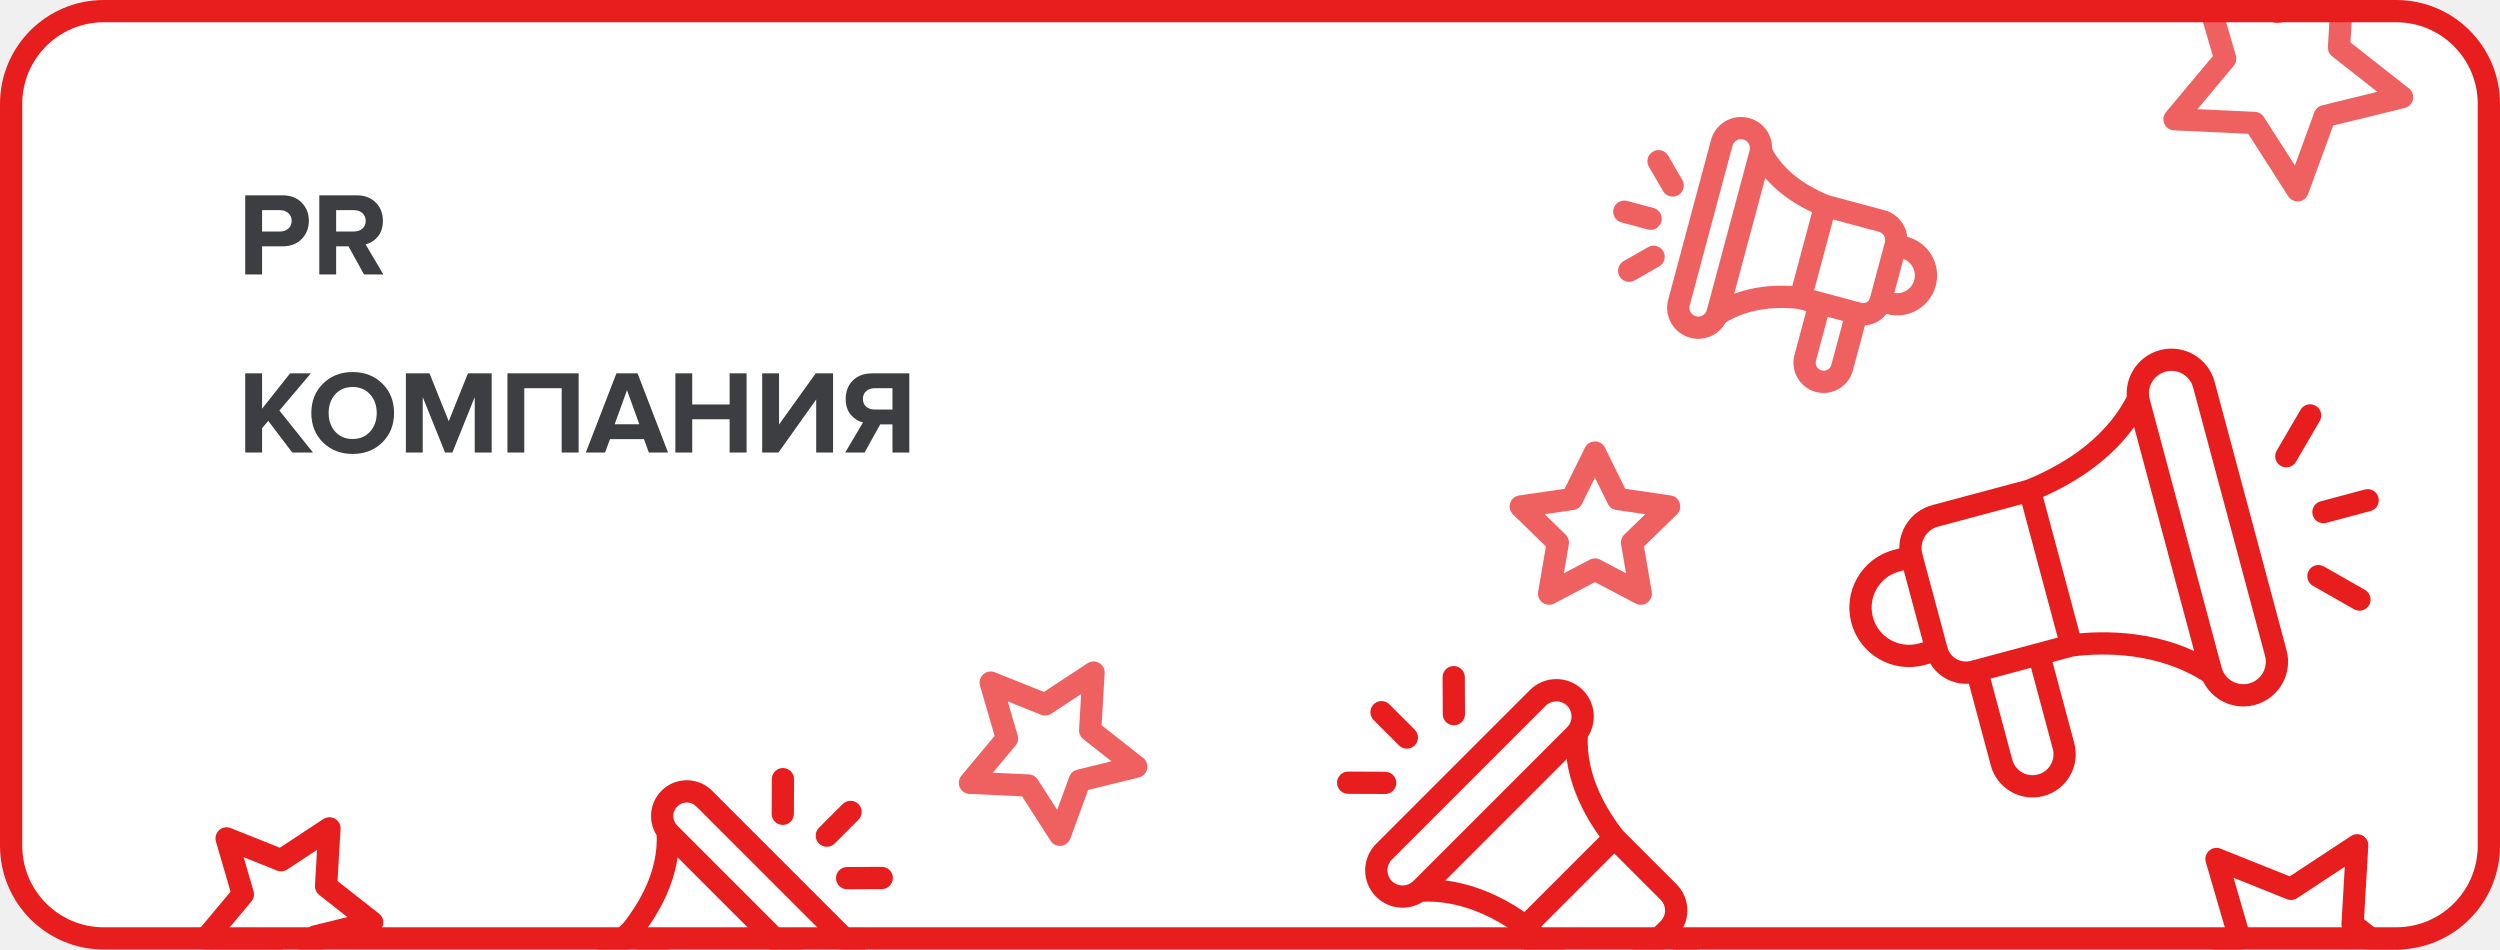
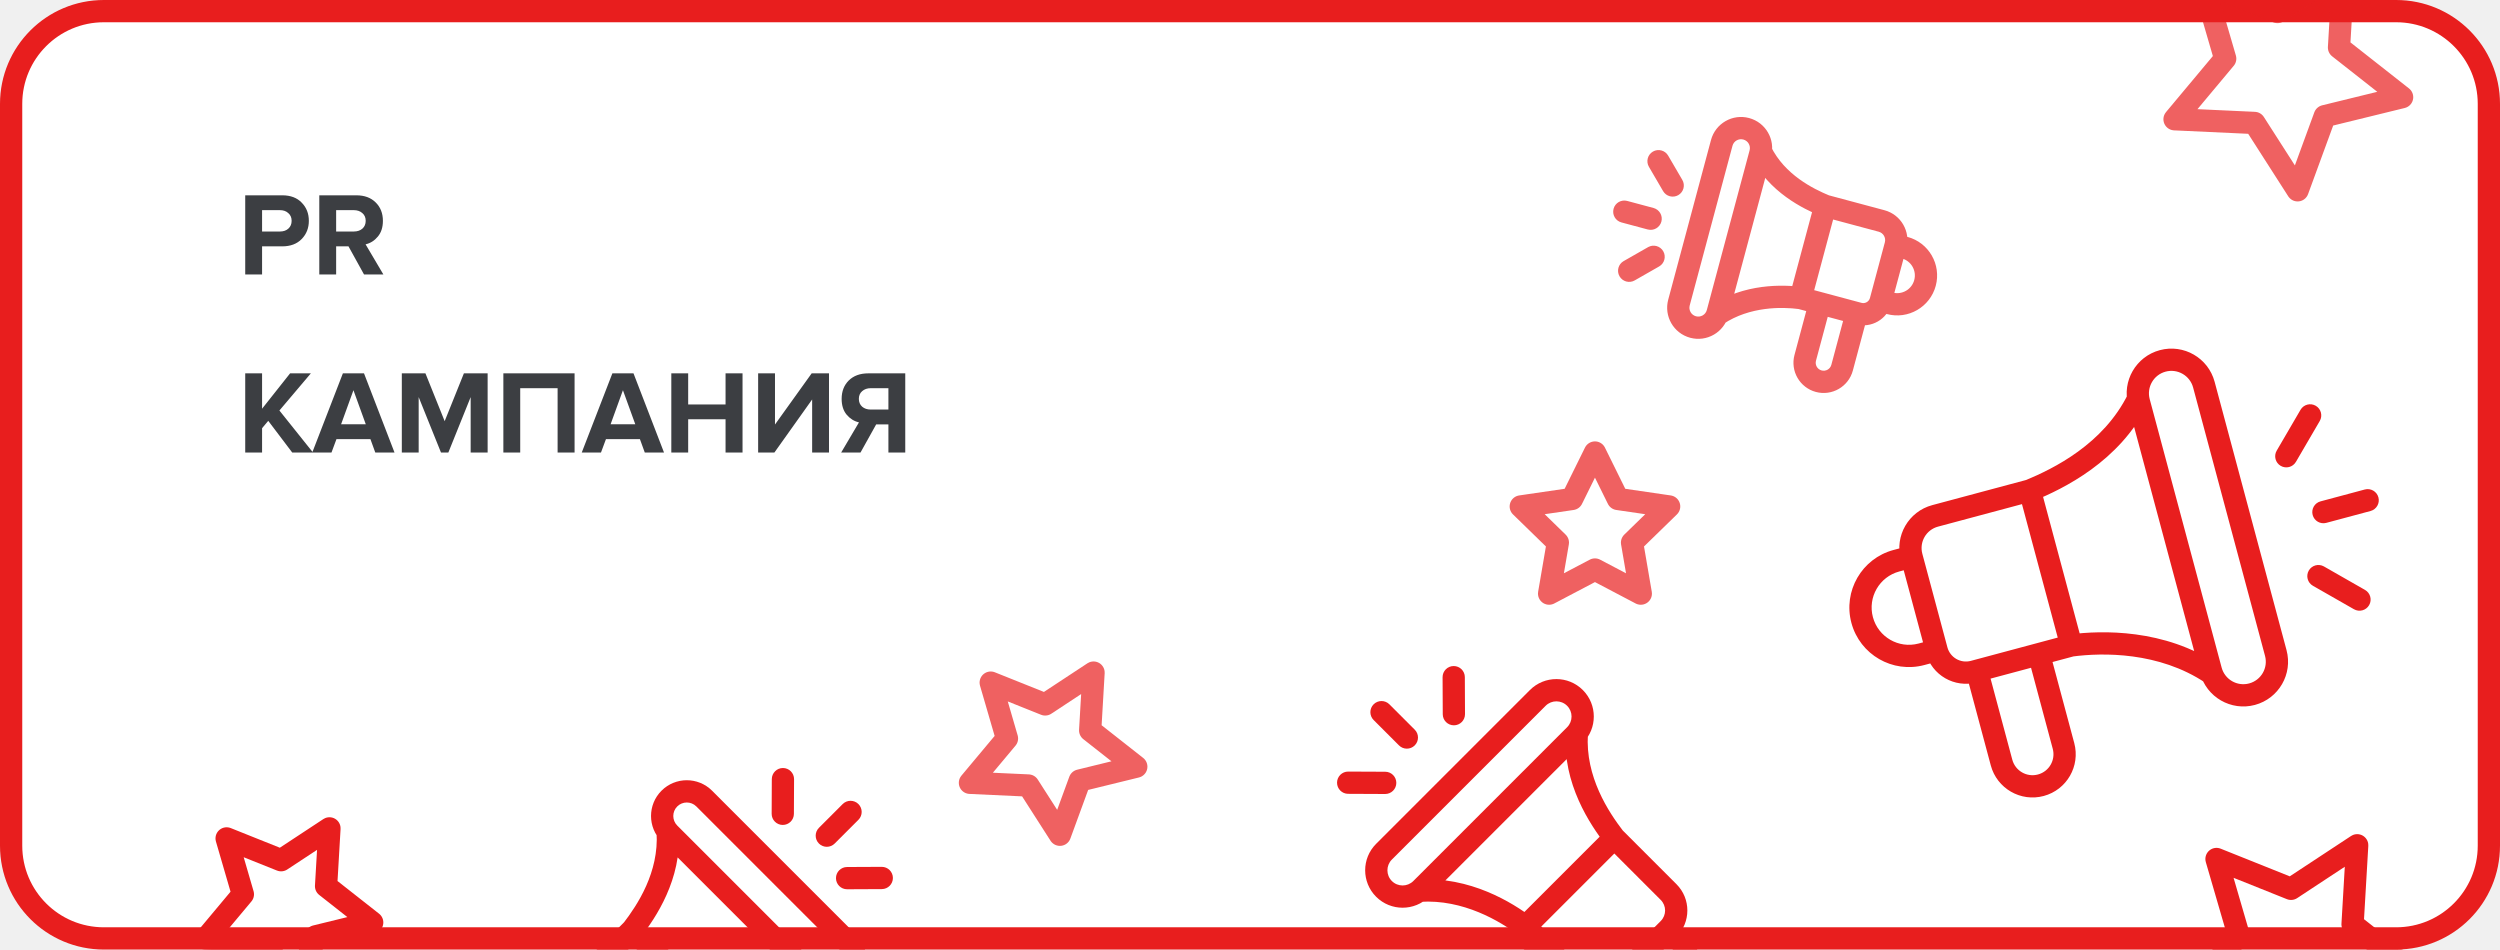
<svg xmlns="http://www.w3.org/2000/svg" width="337" height="128" viewBox="0 0 337 128" fill="none">
  <rect x="1.5" y="1.5" width="334" height="125" rx="12.5" fill="white" stroke="#E81E1E" stroke-width="3" />
  <mask id="mask0" mask-type="alpha" maskUnits="userSpaceOnUse" x="0" y="0" width="337" height="128">
    <rect x="1" y="1" width="335" height="126" rx="13" fill="white" stroke="#E81E1E" stroke-width="2" />
  </mask>
  <g mask="url(#mask0)">
    <path opacity="0.7" d="M215 61L218.09 67.26L225 68.27L220 73.14L221.18 80.02L215 76.77L208.82 80.02L210 73.14L205 68.27L211.91 67.26L215 61Z" stroke="#E81E1E" stroke-width="3" stroke-linecap="round" stroke-linejoin="round" />
    <path d="M317.75 113.943L317.126 124.603L325.631 131.292L315.207 133.848L311.546 143.847L305.728 134.766L294.954 134.268L301.783 126.098L298.784 115.792L308.83 119.814L317.75 113.943Z" stroke="#E81E1E" stroke-width="3" stroke-linecap="round" stroke-linejoin="round" />
    <path opacity="0.7" d="M315.923 -4.25L315.299 6.411L323.804 13.1L313.38 15.655L309.719 25.654L303.901 16.573L293.128 16.075L299.957 7.905L296.958 -2.4L307.003 1.621L315.923 -4.25Z" stroke="#E81E1E" stroke-width="3" stroke-linecap="round" stroke-linejoin="round" />
    <path opacity="0.7" d="M147.411 90.665L146.955 98.458L153.172 103.347L145.552 105.215L142.876 112.524L138.623 105.886L130.748 105.522L135.74 99.55L133.548 92.017L140.891 94.957L147.411 90.665Z" stroke="#E81E1E" stroke-width="3" stroke-linecap="round" stroke-linejoin="round" />
    <path d="M44.411 111.665L43.955 119.458L50.172 124.347L42.552 126.215L39.876 133.524L35.623 126.886L27.748 126.522L32.74 120.55L30.548 113.017L37.891 115.957L44.411 111.665Z" stroke="#E81E1E" stroke-width="3" stroke-linecap="round" stroke-linejoin="round" />
    <path d="M306.899 60.747C306.481 61.462 306.723 62.381 307.438 62.798C308.154 63.216 309.072 62.974 309.49 62.259L306.899 60.747ZM312.703 56.751C313.121 56.036 312.879 55.117 312.164 54.7C311.448 54.282 310.53 54.524 310.112 55.239L312.703 56.751ZM312.808 67.584C312.007 67.798 311.533 68.621 311.747 69.421C311.961 70.221 312.784 70.696 313.584 70.482L312.808 67.584ZM319.55 68.883C320.35 68.669 320.825 67.846 320.611 67.046C320.396 66.246 319.574 65.771 318.774 65.985L319.55 68.883ZM313.268 76.358C312.548 75.947 311.632 76.197 311.221 76.917C310.81 77.636 311.06 78.552 311.78 78.963L313.268 76.358ZM317.316 82.126C318.036 82.537 318.952 82.287 319.363 81.567C319.774 80.848 319.524 79.932 318.804 79.521L317.316 82.126ZM265.043 90.805L268.359 103.181L271.257 102.405L267.941 90.029L265.043 90.805ZM279.61 100.167L276.293 87.791L273.396 88.567L276.712 100.943L279.61 100.167ZM273.235 64.671L260.467 68.092L261.244 70.99L274.011 67.569L273.235 64.671ZM266.446 91.982L279.608 88.456L278.831 85.558L265.67 89.085L266.446 91.982ZM280.669 86.619L275.072 65.731L272.174 66.508L277.771 87.395L280.669 86.619ZM279.415 88.494C283.403 87.971 291.005 87.83 297.307 92.053L298.977 89.561C291.77 84.732 283.273 84.962 279.025 85.52L279.415 88.494ZM274.198 67.505C278.084 65.893 285.717 62.246 289.562 54.423L286.87 53.1C283.542 59.871 276.835 63.164 273.048 64.734L274.198 67.505ZM286.883 54.584L296.577 90.761L299.475 89.985L289.781 53.808L286.883 54.584ZM308.225 87.64L298.531 51.463L295.633 52.239L305.327 88.416L308.225 87.64ZM257.294 73.588L255.247 74.137L256.023 77.035L258.07 76.486L257.294 73.588ZM256.233 75.426L259.612 88.037L262.51 87.26L259.131 74.649L256.233 75.426ZM259.402 89.646L261.449 89.097L260.673 86.2L258.626 86.748L259.402 89.646ZM309.49 62.259L312.703 56.751L310.112 55.239L306.899 60.747L309.49 62.259ZM313.584 70.482L319.55 68.883L318.774 65.985L312.808 67.584L313.584 70.482ZM311.78 78.963L317.316 82.126L318.804 79.521L313.268 76.358L311.78 78.963ZM255.247 74.137C250.964 75.284 248.423 79.687 249.57 83.969L252.468 83.193C251.749 80.51 253.341 77.754 256.023 77.035L255.247 74.137ZM296.577 90.761C297.439 93.978 300.745 95.886 303.961 95.025L303.185 92.127C301.569 92.56 299.908 91.601 299.475 89.985L296.577 90.761ZM289.781 53.808C289.348 52.191 290.307 50.53 291.923 50.097L291.147 47.2C287.93 48.061 286.021 51.368 286.883 54.584L289.781 53.808ZM249.57 83.969C250.718 88.252 255.12 90.793 259.402 89.646L258.626 86.748C255.944 87.467 253.187 85.875 252.468 83.193L249.57 83.969ZM260.467 68.092C257.273 68.948 255.377 72.231 256.233 75.426L259.131 74.649C258.704 73.055 259.65 71.417 261.244 70.99L260.467 68.092ZM298.531 51.463C297.669 48.246 294.363 46.338 291.147 47.2L291.923 50.097C293.539 49.664 295.2 50.623 295.633 52.239L298.531 51.463ZM275.492 107.299C278.598 106.467 280.442 103.274 279.61 100.167L276.712 100.943C277.115 102.45 276.222 103.998 274.715 104.401L275.492 107.299ZM265.67 89.085C264.293 89.453 262.879 88.637 262.51 87.26L259.612 88.037C260.41 91.013 263.47 92.78 266.446 91.982L265.67 89.085ZM303.961 95.025C307.178 94.163 309.087 90.856 308.225 87.64L305.327 88.416C305.76 90.032 304.801 91.694 303.185 92.127L303.961 95.025ZM268.359 103.181C269.192 106.288 272.385 108.132 275.492 107.299L274.715 104.401C273.209 104.805 271.661 103.911 271.257 102.405L268.359 103.181Z" fill="#E81E1E" />
-     <path opacity="0.7" d="M226.777 24.25C227.194 24.965 226.953 25.884 226.237 26.301C225.521 26.719 224.603 26.477 224.185 25.762L226.777 24.25ZM222.274 22.486C221.856 21.77 222.098 20.852 222.814 20.434C223.529 20.017 224.448 20.258 224.865 20.974L222.274 22.486ZM222.894 28.036C223.694 28.25 224.169 29.073 223.955 29.873C223.74 30.673 222.918 31.148 222.118 30.934L222.894 28.036ZM218.569 29.983C217.769 29.768 217.294 28.946 217.508 28.146C217.723 27.346 218.545 26.871 219.345 27.085L218.569 29.983ZM222.162 33.315C222.881 32.904 223.797 33.154 224.208 33.873C224.619 34.592 224.369 35.508 223.65 35.919L222.162 33.315ZM220.356 37.801C219.637 38.212 218.721 37.962 218.31 37.242C217.899 36.523 218.149 35.607 218.868 35.196L220.356 37.801ZM251.735 42.593L249.763 49.955L246.865 49.178L248.838 41.817L251.735 42.593ZM241.897 47.847L243.869 40.485L246.767 41.262L244.795 48.623L241.897 47.847ZM246.433 26.303L254.028 28.338L253.251 31.236L245.657 29.201L246.433 26.303ZM250.156 43.723L242.328 41.625L243.104 38.727L250.933 40.825L250.156 43.723ZM241.267 39.788L244.596 27.364L247.494 28.14L244.165 40.565L241.267 39.788ZM242.521 41.664C240.201 41.359 235.861 41.294 232.295 43.683L230.625 41.191C235.095 38.195 240.331 38.351 242.911 38.689L242.521 41.664ZM245.47 29.138C243.138 28.17 238.41 25.929 236.019 21.063L238.711 19.74C240.586 23.554 244.388 25.441 246.62 26.366L245.47 29.138ZM238.744 21.048L232.978 42.567L230.081 41.79L235.847 20.271L238.744 21.048ZM224.876 40.396L230.642 18.877L233.54 19.653L227.774 41.172L224.876 40.396ZM255.915 31.608L257.133 31.934L256.356 34.832L255.139 34.505L255.915 31.608ZM256.976 33.445L254.966 40.946L252.068 40.17L254.078 32.668L256.976 33.445ZM254.346 42.333L253.129 42.007L253.905 39.109L255.123 39.435L254.346 42.333ZM224.185 25.762L222.274 22.486L224.865 20.974L226.777 24.25L224.185 25.762ZM222.118 30.934L218.569 29.983L219.345 27.085L222.894 28.036L222.118 30.934ZM223.65 35.919L220.356 37.801L218.868 35.196L222.162 33.315L223.65 35.919ZM257.133 31.934C260.004 32.703 261.709 35.655 260.939 38.527L258.041 37.75C258.382 36.479 257.628 35.172 256.356 34.832L257.133 31.934ZM232.978 42.567C232.379 44.804 230.079 46.132 227.842 45.532L228.618 42.635C229.255 42.805 229.91 42.427 230.081 41.79L232.978 42.567ZM235.847 20.271C236.017 19.634 235.639 18.979 235.002 18.809L235.779 15.911C238.016 16.51 239.344 18.81 238.744 21.048L235.847 20.271ZM260.939 38.527C260.17 41.398 257.218 43.103 254.346 42.333L255.123 39.435C256.394 39.776 257.701 39.022 258.041 37.75L260.939 38.527ZM254.028 28.338C256.252 28.934 257.572 31.221 256.976 33.445L254.078 32.668C254.245 32.044 253.875 31.403 253.251 31.236L254.028 28.338ZM230.642 18.877C231.241 16.639 233.541 15.311 235.779 15.911L235.002 18.809C234.365 18.638 233.71 19.016 233.54 19.653L230.642 18.877ZM244.776 52.834C242.604 52.252 241.315 50.019 241.897 47.847L244.795 48.623C244.641 49.195 244.981 49.783 245.552 49.936L244.776 52.834ZM250.933 40.825C251.427 40.958 251.936 40.664 252.068 40.17L254.966 40.946C254.405 43.041 252.251 44.284 250.156 43.723L250.933 40.825ZM227.842 45.532C225.604 44.933 224.276 42.633 224.876 40.396L227.774 41.172C227.603 41.809 227.981 42.464 228.618 42.635L227.842 45.532ZM249.763 49.955C249.181 52.127 246.948 53.416 244.776 52.834L245.552 49.936C246.124 50.089 246.712 49.75 246.865 49.178L249.763 49.955Z" fill="#E81E1E" />
-     <path d="M197.483 96.266C197.487 97.094 196.818 97.769 195.99 97.772C195.161 97.776 194.487 97.108 194.483 96.279L197.483 96.266ZM194.46 91.288C194.456 90.46 195.124 89.785 195.953 89.782C196.781 89.778 197.456 90.446 197.46 91.275L194.46 91.288ZM190.706 98.359C191.292 98.945 191.292 99.894 190.706 100.48C190.12 101.066 189.17 101.066 188.585 100.48L190.706 98.359ZM185.166 97.061C184.58 96.476 184.58 95.526 185.166 94.94C185.752 94.354 186.702 94.354 187.287 94.94L185.166 97.061ZM186.731 104.031C187.559 104.035 188.228 104.71 188.224 105.538C188.22 106.366 187.546 107.035 186.717 107.031L186.731 104.031ZM181.726 107.008C180.898 107.004 180.229 106.33 180.233 105.501C180.237 104.673 180.912 104.004 181.74 104.008L181.726 107.008ZM213.996 133.254L206.904 140.346L204.783 138.225L211.874 131.133L213.996 133.254ZM199.997 133.439L207.088 126.347L209.21 128.468L202.118 135.56L199.997 133.439ZM218.671 111.872L225.987 119.188L223.866 121.309L216.55 113.993L218.671 111.872ZM212.123 133.503L204.582 125.962L206.703 123.84L214.245 131.382L212.123 133.503ZM204.582 123.84L216.55 111.872L218.671 113.993L206.703 125.962L204.582 123.84ZM204.73 126.091C202.254 124.193 197.235 121.18 191.428 121.568L191.228 118.574C198.121 118.114 203.87 121.653 206.555 123.71L204.73 126.091ZM216.42 113.845C214.409 111.222 210.595 105.679 211.058 98.744L214.052 98.944C213.666 104.709 216.856 109.483 218.801 112.02L216.42 113.845ZM213.367 100.153L192.637 120.883L190.516 118.762L211.246 98.032L213.367 100.153ZM185.502 113.748L206.232 93.018L208.353 95.14L187.624 115.869L185.502 113.748ZM225.987 124.156L227.16 125.328L225.039 127.45L223.866 126.277L225.987 124.156ZM225.987 126.277L218.761 133.503L216.64 131.382L223.866 124.156L225.987 126.277ZM217.812 134.676L216.64 133.503L218.761 131.382L219.934 132.555L217.812 134.676ZM194.483 96.279L194.46 91.288L197.46 91.275L197.483 96.266L194.483 96.279ZM188.585 100.48L185.166 97.061L187.287 94.94L190.706 98.359L188.585 100.48ZM186.717 107.031L181.726 107.008L181.74 104.008L186.731 104.031L186.717 107.031ZM227.16 125.328C229.741 127.91 229.741 132.095 227.16 134.676L225.039 132.555C226.448 131.145 226.448 128.859 225.039 127.45L227.16 125.328ZM192.637 120.883C190.667 122.853 187.473 122.853 185.502 120.883L187.624 118.762C188.422 119.56 189.717 119.56 190.516 118.762L192.637 120.883ZM211.246 98.032C212.044 97.233 212.044 95.938 211.246 95.14L213.367 93.018C215.337 94.989 215.337 98.183 213.367 100.153L211.246 98.032ZM227.16 134.676C224.579 137.257 220.394 137.257 217.812 134.676L219.934 132.555C221.343 133.964 223.629 133.964 225.039 132.555L227.16 134.676ZM225.987 119.188C227.945 121.145 227.945 124.319 225.987 126.277L223.866 124.156C224.652 123.37 224.652 122.095 223.866 121.309L225.987 119.188ZM206.232 93.018C208.202 91.048 211.397 91.048 213.367 93.018L211.246 95.14C210.447 94.341 209.152 94.341 208.353 95.14L206.232 93.018ZM199.997 140.346C198.09 138.438 198.09 135.346 199.997 133.439L202.118 135.56C201.383 136.296 201.383 137.489 202.118 138.225L199.997 140.346ZM214.245 131.382C214.906 132.043 215.978 132.043 216.64 131.382L218.761 133.503C216.928 135.336 213.956 135.336 212.123 133.503L214.245 131.382ZM185.502 120.883C183.532 118.913 183.532 115.718 185.502 113.748L187.624 115.869C186.825 116.668 186.825 117.963 187.624 118.762L185.502 120.883ZM206.904 140.346C204.997 142.253 201.904 142.253 199.997 140.346L202.118 138.225C202.854 138.96 204.047 138.96 204.783 138.225L206.904 140.346Z" fill="#E81E1E" />
+     <path opacity="0.7" d="M226.776 24.25C227.194 24.965 226.952 25.884 226.237 26.301C225.521 26.719 224.603 26.477 224.185 25.762L226.776 24.25ZM222.274 22.486C221.856 21.77 222.098 20.852 222.813 20.434C223.529 20.017 224.447 20.258 224.865 20.974L222.274 22.486ZM222.894 28.036C223.694 28.25 224.169 29.073 223.955 29.873C223.74 30.673 222.918 31.148 222.117 30.934L222.894 28.036ZM218.569 29.983C217.768 29.768 217.294 28.946 217.508 28.146C217.722 27.346 218.545 26.871 219.345 27.085L218.569 29.983ZM222.161 33.315C222.881 32.904 223.797 33.154 224.208 33.873C224.619 34.592 224.369 35.508 223.649 35.919L222.161 33.315ZM220.356 37.801C219.637 38.212 218.721 37.962 218.31 37.242C217.899 36.523 218.149 35.607 218.868 35.196L220.356 37.801ZM251.735 42.593L249.763 49.955L246.865 49.178L248.837 41.817L251.735 42.593ZM241.897 47.847L243.869 40.485L246.767 41.262L244.794 48.623L241.897 47.847ZM246.433 26.303L254.027 28.338L253.251 31.236L245.656 29.201L246.433 26.303ZM250.156 43.723L242.327 41.625L243.104 38.727L250.933 40.825L250.156 43.723ZM241.267 39.788L244.596 27.364L247.494 28.14L244.164 40.565L241.267 39.788ZM242.52 41.664C240.201 41.359 235.861 41.294 232.295 43.683L230.625 41.191C235.095 38.195 240.331 38.351 242.911 38.689L242.52 41.664ZM245.47 29.138C243.138 28.17 238.41 25.929 236.018 21.063L238.711 19.74C240.585 23.554 244.387 25.441 246.619 26.366L245.47 29.138ZM238.744 21.048L232.978 42.567L230.08 41.79L235.846 20.271L238.744 21.048ZM224.876 40.396L230.642 18.877L233.539 19.653L227.773 41.172L224.876 40.396ZM255.915 31.608L257.133 31.934L256.356 34.832L255.139 34.505L255.915 31.608ZM256.976 33.445L254.966 40.946L252.068 40.17L254.078 32.668L256.976 33.445ZM254.346 42.333L253.129 42.007L253.905 39.109L255.123 39.435L254.346 42.333ZM224.185 25.762L222.274 22.486L224.865 20.974L226.776 24.25L224.185 25.762ZM222.117 30.934L218.569 29.983L219.345 27.085L222.894 28.036L222.117 30.934ZM223.649 35.919L220.356 37.801L218.868 35.196L222.161 33.315L223.649 35.919ZM257.133 31.934C260.004 32.703 261.708 35.655 260.939 38.527L258.041 37.75C258.382 36.479 257.627 35.172 256.356 34.832L257.133 31.934ZM232.978 42.567C232.379 44.804 230.079 46.132 227.841 45.532L228.618 42.635C229.255 42.805 229.91 42.427 230.08 41.79L232.978 42.567ZM235.846 20.271C236.017 19.634 235.639 18.979 235.002 18.809L235.778 15.911C238.016 16.51 239.344 18.81 238.744 21.048L235.846 20.271ZM260.939 38.527C260.169 41.398 257.218 43.103 254.346 42.333L255.123 39.435C256.394 39.776 257.7 39.022 258.041 37.75L260.939 38.527ZM254.027 28.338C256.252 28.934 257.572 31.221 256.976 33.445L254.078 32.668C254.245 32.044 253.875 31.403 253.251 31.236L254.027 28.338ZM230.642 18.877C231.241 16.639 233.541 15.311 235.778 15.911L235.002 18.809C234.365 18.638 233.71 19.016 233.539 19.653L230.642 18.877ZM244.776 52.834C242.604 52.252 241.315 50.019 241.897 47.847L244.794 48.623C244.641 49.195 244.98 49.783 245.552 49.936L244.776 52.834ZM250.933 40.825C251.427 40.958 251.935 40.664 252.068 40.17L254.966 40.946C254.404 43.041 252.251 44.284 250.156 43.723L250.933 40.825ZM227.841 45.532C225.604 44.933 224.276 42.633 224.876 40.396L227.773 41.172C227.603 41.809 227.981 42.464 228.618 42.635L227.841 45.532ZM249.763 49.955C249.181 52.127 246.948 53.416 244.776 52.834L245.552 49.936C246.124 50.089 246.712 49.75 246.865 49.178L249.763 49.955Z" fill="#E81E1E" />
+     <path d="M197.483 96.266C197.487 97.094 196.818 97.769 195.99 97.772C195.161 97.776 194.487 97.108 194.483 96.279L197.483 96.266ZM194.46 91.288C194.456 90.46 195.125 89.785 195.953 89.782C196.781 89.778 197.456 90.446 197.46 91.275L194.46 91.288ZM190.706 98.359C191.292 98.945 191.292 99.894 190.706 100.48C190.12 101.066 189.17 101.066 188.585 100.48L190.706 98.359ZM185.166 97.061C184.58 96.476 184.58 95.526 185.166 94.94C185.752 94.354 186.702 94.354 187.287 94.94L185.166 97.061ZM186.731 104.031C187.56 104.035 188.228 104.71 188.224 105.538C188.22 106.366 187.546 107.035 186.717 107.031L186.731 104.031ZM181.726 107.008C180.898 107.004 180.229 106.33 180.233 105.501C180.237 104.673 180.912 104.004 181.74 104.008L181.726 107.008ZM213.996 133.254L206.904 140.346L204.783 138.225L211.875 131.133L213.996 133.254ZM199.997 133.439L207.089 126.347L209.21 128.468L202.118 135.56L199.997 133.439ZM218.671 111.872L225.987 119.188L223.866 121.309L216.55 113.993L218.671 111.872ZM212.123 133.503L204.582 125.962L206.703 123.84L214.245 131.382L212.123 133.503ZM204.582 123.84L216.55 111.872L218.671 113.993L206.703 125.962L204.582 123.84ZM204.73 126.091C202.254 124.193 197.235 121.18 191.428 121.568L191.228 118.574C198.121 118.114 203.871 121.653 206.555 123.71L204.73 126.091ZM216.42 113.845C214.409 111.222 210.595 105.679 211.059 98.744L214.052 98.944C213.666 104.709 216.856 109.483 218.801 112.02L216.42 113.845ZM213.367 100.153L192.638 120.883L190.516 118.762L211.246 98.032L213.367 100.153ZM185.502 113.748L206.232 93.018L208.353 95.14L187.624 115.869L185.502 113.748ZM225.987 124.156L227.16 125.328L225.039 127.45L223.866 126.277L225.987 124.156ZM225.987 126.277L218.761 133.503L216.64 131.382L223.866 124.156L225.987 126.277ZM217.813 134.676L216.64 133.503L218.761 131.382L219.934 132.555L217.813 134.676ZM194.483 96.279L194.46 91.288L197.46 91.275L197.483 96.266L194.483 96.279ZM188.585 100.48L185.166 97.061L187.287 94.94L190.706 98.359L188.585 100.48ZM186.717 107.031L181.726 107.008L181.74 104.008L186.731 104.031L186.717 107.031ZM227.16 125.328C229.741 127.91 229.741 132.095 227.16 134.676L225.039 132.555C226.448 131.145 226.448 128.859 225.039 127.45L227.16 125.328ZM192.638 120.883C190.667 122.853 187.473 122.853 185.502 120.883L187.624 118.762C188.422 119.56 189.717 119.56 190.516 118.762L192.638 120.883ZM211.246 98.032C212.045 97.233 212.045 95.938 211.246 95.14L213.367 93.018C215.337 94.989 215.337 98.183 213.367 100.153L211.246 98.032ZM227.16 134.676C224.579 137.257 220.394 137.257 217.813 134.676L219.934 132.555C221.344 133.964 223.629 133.964 225.039 132.555L227.16 134.676ZM225.987 119.188C227.945 121.145 227.945 124.319 225.987 126.277L223.866 124.156C224.652 123.37 224.652 122.095 223.866 121.309L225.987 119.188ZM206.232 93.018C208.202 91.048 211.397 91.048 213.367 93.018L211.246 95.14C210.447 94.341 209.152 94.341 208.353 95.14L206.232 93.018ZM199.997 140.346C198.09 138.438 198.09 135.346 199.997 133.439L202.118 135.56C201.383 136.296 201.383 137.489 202.118 138.225L199.997 140.346ZM214.245 131.382C214.906 132.043 215.978 132.043 216.64 131.382L218.761 133.503C216.928 135.336 213.956 135.336 212.123 133.503L214.245 131.382ZM185.502 120.883C183.532 118.913 183.532 115.718 185.502 113.748L187.624 115.869C186.825 116.668 186.825 117.963 187.624 118.762L185.502 120.883ZM206.904 140.346C204.997 142.253 201.905 142.253 199.997 140.346L202.118 138.225C202.854 138.96 204.047 138.96 204.783 138.225L206.904 140.346Z" fill="#E81E1E" />
    <path d="M104.019 109.696C104.015 110.524 104.683 111.199 105.512 111.202C106.34 111.206 107.015 110.538 107.018 109.709L104.019 109.696ZM107.04 105.035C107.044 104.207 106.375 103.532 105.547 103.528C104.718 103.525 104.044 104.193 104.04 105.022L107.04 105.035ZM110.393 111.589C109.807 112.175 109.807 113.124 110.393 113.71C110.979 114.296 111.928 114.296 112.514 113.71L110.393 111.589ZM115.716 110.509C116.301 109.923 116.301 108.973 115.716 108.387C115.13 107.802 114.18 107.802 113.594 108.387L115.716 110.509ZM114.182 116.873C113.354 116.877 112.685 117.551 112.689 118.38C112.693 119.208 113.367 119.877 114.196 119.873L114.182 116.873ZM118.87 119.851C119.698 119.848 120.367 119.173 120.363 118.345C120.359 117.516 119.684 116.848 118.856 116.851L118.87 119.851ZM88.582 144.403L95.223 151.044L97.345 148.922L90.704 142.281L88.582 144.403ZM101.827 144.44L95.186 137.799L93.064 139.921L99.705 146.562L101.827 144.44ZM84.204 124.243L77.353 131.095L79.474 133.216L86.325 126.365L84.204 124.243ZM90.471 144.636L97.533 137.573L95.412 135.452L88.349 142.514L90.471 144.636ZM97.533 135.452L86.325 124.243L84.204 126.365L95.412 137.573L97.533 135.452ZM97.385 137.703C99.697 135.93 104.374 133.125 109.777 133.486L109.978 130.493C103.488 130.059 98.081 133.39 95.56 135.322L97.385 137.703ZM86.455 126.217C88.34 123.757 91.932 118.542 91.496 112.011L88.502 112.211C88.861 117.572 85.893 122.018 84.074 124.391L86.455 126.217ZM89.171 113.404L108.584 132.817L110.705 130.696L91.292 111.283L89.171 113.404ZM115.401 126L95.988 106.587L93.867 108.709L113.279 128.122L115.401 126ZM77.353 135.747L76.254 136.845L78.376 138.967L79.474 137.868L77.353 135.747ZM77.353 137.868L84.12 144.636L86.241 142.514L79.474 135.747L77.353 137.868ZM85.143 145.734L86.241 144.636L84.12 142.514L83.021 143.613L85.143 145.734ZM107.018 109.709L107.04 105.035L104.04 105.022L104.019 109.696L107.018 109.709ZM112.514 113.71L115.716 110.509L113.594 108.387L110.393 111.589L112.514 113.71ZM114.196 119.873L118.87 119.851L118.856 116.851L114.182 116.873L114.196 119.873ZM76.254 136.845C73.8 139.3 73.8 143.279 76.254 145.734L78.376 143.613C77.093 142.33 77.093 140.25 78.376 138.967L76.254 136.845ZM108.584 132.817C110.466 134.699 113.518 134.699 115.401 132.817L113.279 130.696C112.569 131.407 111.416 131.407 110.705 130.696L108.584 132.817ZM91.292 111.283C90.582 110.572 90.582 109.42 91.292 108.709L89.171 106.587C87.289 108.47 87.289 111.522 89.171 113.404L91.292 111.283ZM76.254 145.734C78.709 148.188 82.688 148.188 85.143 145.734L83.021 143.613C81.739 144.896 79.659 144.896 78.376 143.613L76.254 145.734ZM77.353 131.095C75.482 132.965 75.482 135.998 77.353 137.868L79.474 135.747C78.775 135.048 78.775 133.915 79.474 133.216L77.353 131.095ZM95.988 106.587C94.105 104.705 91.053 104.705 89.171 106.587L91.292 108.709C92.003 107.998 93.156 107.998 93.867 108.709L95.988 106.587ZM101.827 151.044C103.65 149.22 103.65 146.264 101.827 144.44L99.705 146.562C100.357 147.214 100.357 148.27 99.705 148.922L101.827 151.044ZM88.349 142.514C87.767 143.096 86.823 143.096 86.241 142.514L84.12 144.636C85.874 146.389 88.717 146.389 90.471 144.636L88.349 142.514ZM115.401 132.817C117.283 130.935 117.283 127.883 115.401 126L113.279 128.122C113.99 128.832 113.99 129.985 113.279 130.696L115.401 132.817ZM95.223 151.044C97.047 152.867 100.003 152.867 101.827 151.044L99.705 148.922C99.053 149.574 97.996 149.574 97.345 148.922L95.223 151.044Z" fill="#E81E1E" />
  </g>
-   <path d="M35.328 37H33.056V26.328H38.048C39.168 26.328 40.043 26.659 40.672 27.32C41.312 27.971 41.632 28.787 41.632 29.768C41.632 30.739 41.312 31.555 40.672 32.216C40.032 32.877 39.157 33.208 38.048 33.208H35.328V37ZM37.744 31.208C38.203 31.208 38.576 31.08 38.864 30.824C39.163 30.557 39.312 30.205 39.312 29.768C39.312 29.331 39.163 28.984 38.864 28.728C38.576 28.461 38.203 28.328 37.744 28.328H35.328V31.208H37.744ZM51.68 37H49.072L46.976 33.208H45.312V37H43.04V26.328H48.032C49.131 26.328 50 26.648 50.64 27.288C51.291 27.928 51.616 28.755 51.616 29.768C51.616 30.643 51.387 31.352 50.928 31.896C50.48 32.44 49.931 32.787 49.28 32.936L51.68 37ZM47.696 31.208C48.166 31.208 48.55 31.08 48.848 30.824C49.147 30.557 49.296 30.205 49.296 29.768C49.296 29.331 49.147 28.984 48.848 28.728C48.55 28.461 48.166 28.328 47.696 28.328H45.312V31.208H47.696ZM42.192 61H39.392L36.16 56.728L35.328 57.72V61H33.056V50.328H35.328V55.096L39.104 50.328H41.904L37.664 55.336L42.192 61ZM47.534 61.192C45.923 61.192 44.59 60.675 43.534 59.64C42.489 58.595 41.966 57.272 41.966 55.672C41.966 54.072 42.489 52.755 43.534 51.72C44.59 50.675 45.923 50.152 47.534 50.152C49.155 50.152 50.489 50.669 51.534 51.704C52.59 52.739 53.118 54.061 53.118 55.672C53.118 57.283 52.59 58.605 51.534 59.64C50.489 60.675 49.155 61.192 47.534 61.192ZM45.182 58.184C45.779 58.845 46.563 59.176 47.534 59.176C48.505 59.176 49.288 58.845 49.886 58.184C50.483 57.523 50.782 56.685 50.782 55.672C50.782 54.659 50.483 53.821 49.886 53.16C49.288 52.499 48.505 52.168 47.534 52.168C46.563 52.168 45.779 52.499 45.182 53.16C44.595 53.821 44.302 54.659 44.302 55.672C44.302 56.685 44.595 57.523 45.182 58.184ZM66.28 61H63.992V53.528L60.984 61H59.992L56.984 53.528V61H54.712V50.328H57.896L60.488 56.776L63.08 50.328H66.28V61ZM78 61H75.712V52.328H70.672V61H68.4V50.328H78V61ZM90.055 61H87.463L86.807 59.192H82.231L81.559 61H78.967L83.095 50.328H85.943L90.055 61ZM86.183 57.192L84.519 52.6L82.855 57.192H86.183ZM100.64 61H98.352V56.52H93.312V61H91.04V50.328H93.312V54.52H98.352V50.328H100.64V61ZM104.936 61H102.743V50.328H105.016V57.224L109.96 50.328H112.296V61H110.024V53.848L104.936 61ZM116.544 61H113.936L116.336 56.936C115.685 56.787 115.13 56.44 114.672 55.896C114.224 55.352 114 54.643 114 53.768C114 52.755 114.32 51.928 114.96 51.288C115.61 50.648 116.485 50.328 117.584 50.328H122.576V61H120.304V57.208H118.656L116.544 61ZM117.92 55.208H120.304V52.328H117.92C117.45 52.328 117.066 52.461 116.768 52.728C116.469 52.984 116.32 53.331 116.32 53.768C116.32 54.205 116.469 54.557 116.768 54.824C117.066 55.08 117.45 55.208 117.92 55.208Z" fill="#3C3E42" />
+   <path d="M35.328 37H33.056V26.328H38.048C39.168 26.328 40.043 26.659 40.672 27.32C41.312 27.971 41.632 28.787 41.632 29.768C41.632 30.739 41.312 31.555 40.672 32.216C40.032 32.877 39.157 33.208 38.048 33.208H35.328V37ZM37.744 31.208C38.203 31.208 38.576 31.08 38.864 30.824C39.163 30.557 39.312 30.205 39.312 29.768C39.312 29.331 39.163 28.984 38.864 28.728C38.576 28.461 38.203 28.328 37.744 28.328H35.328V31.208H37.744ZM51.68 37H49.072L46.976 33.208H45.312V37H43.04V26.328H48.032C49.131 26.328 50 26.648 50.64 27.288C51.291 27.928 51.616 28.755 51.616 29.768C51.616 30.643 51.387 31.352 50.928 31.896C50.48 32.44 49.931 32.787 49.28 32.936L51.68 37ZM47.696 31.208C48.166 31.208 48.55 31.08 48.848 30.824C49.147 30.557 49.296 30.205 49.296 29.768C49.296 29.331 49.147 28.984 48.848 28.728C48.55 28.461 48.166 28.328 47.696 28.328H45.312V31.208H47.696ZM42.192 61H39.392L36.16 56.728L35.328 57.72V61H33.056V50.328H35.328V55.096L39.104 50.328H41.904L37.664 55.336L42.192 61ZM53.18 61H50.588L49.932 59.192H45.356L44.684 61H42.092L46.22 50.328H49.068L53.18 61ZM49.308 57.192L47.644 52.6L45.98 57.192H49.308ZM65.733 61H63.445V53.528L60.437 61H59.445L56.437 53.528V61H54.165V50.328H57.349L59.941 56.776L62.533 50.328H65.733V61ZM77.453 61H75.165V52.328H70.125V61H67.853V50.328H77.453V61ZM89.508 61H86.916L86.26 59.192H81.684L81.012 61H78.42L82.548 50.328H85.396L89.508 61ZM85.636 57.192L83.972 52.6L82.308 57.192H85.636ZM100.094 61H97.805V56.52H92.766V61H90.493V50.328H92.766V54.52H97.805V50.328H100.094V61ZM104.389 61H102.197V50.328H104.469V57.224L109.413 50.328H111.749V61H109.477V53.848L104.389 61ZM115.997 61H113.389L115.789 56.936C115.138 56.787 114.584 56.44 114.125 55.896C113.677 55.352 113.453 54.643 113.453 53.768C113.453 52.755 113.773 51.928 114.413 51.288C115.064 50.648 115.938 50.328 117.037 50.328H122.029V61H119.757V57.208H118.109L115.997 61ZM117.373 55.208H119.757V52.328H117.373C116.904 52.328 116.52 52.461 116.221 52.728C115.922 52.984 115.773 53.331 115.773 53.768C115.773 54.205 115.922 54.557 116.221 54.824C116.52 55.08 116.904 55.208 117.373 55.208Z" fill="#3C3E42" />
</svg>
